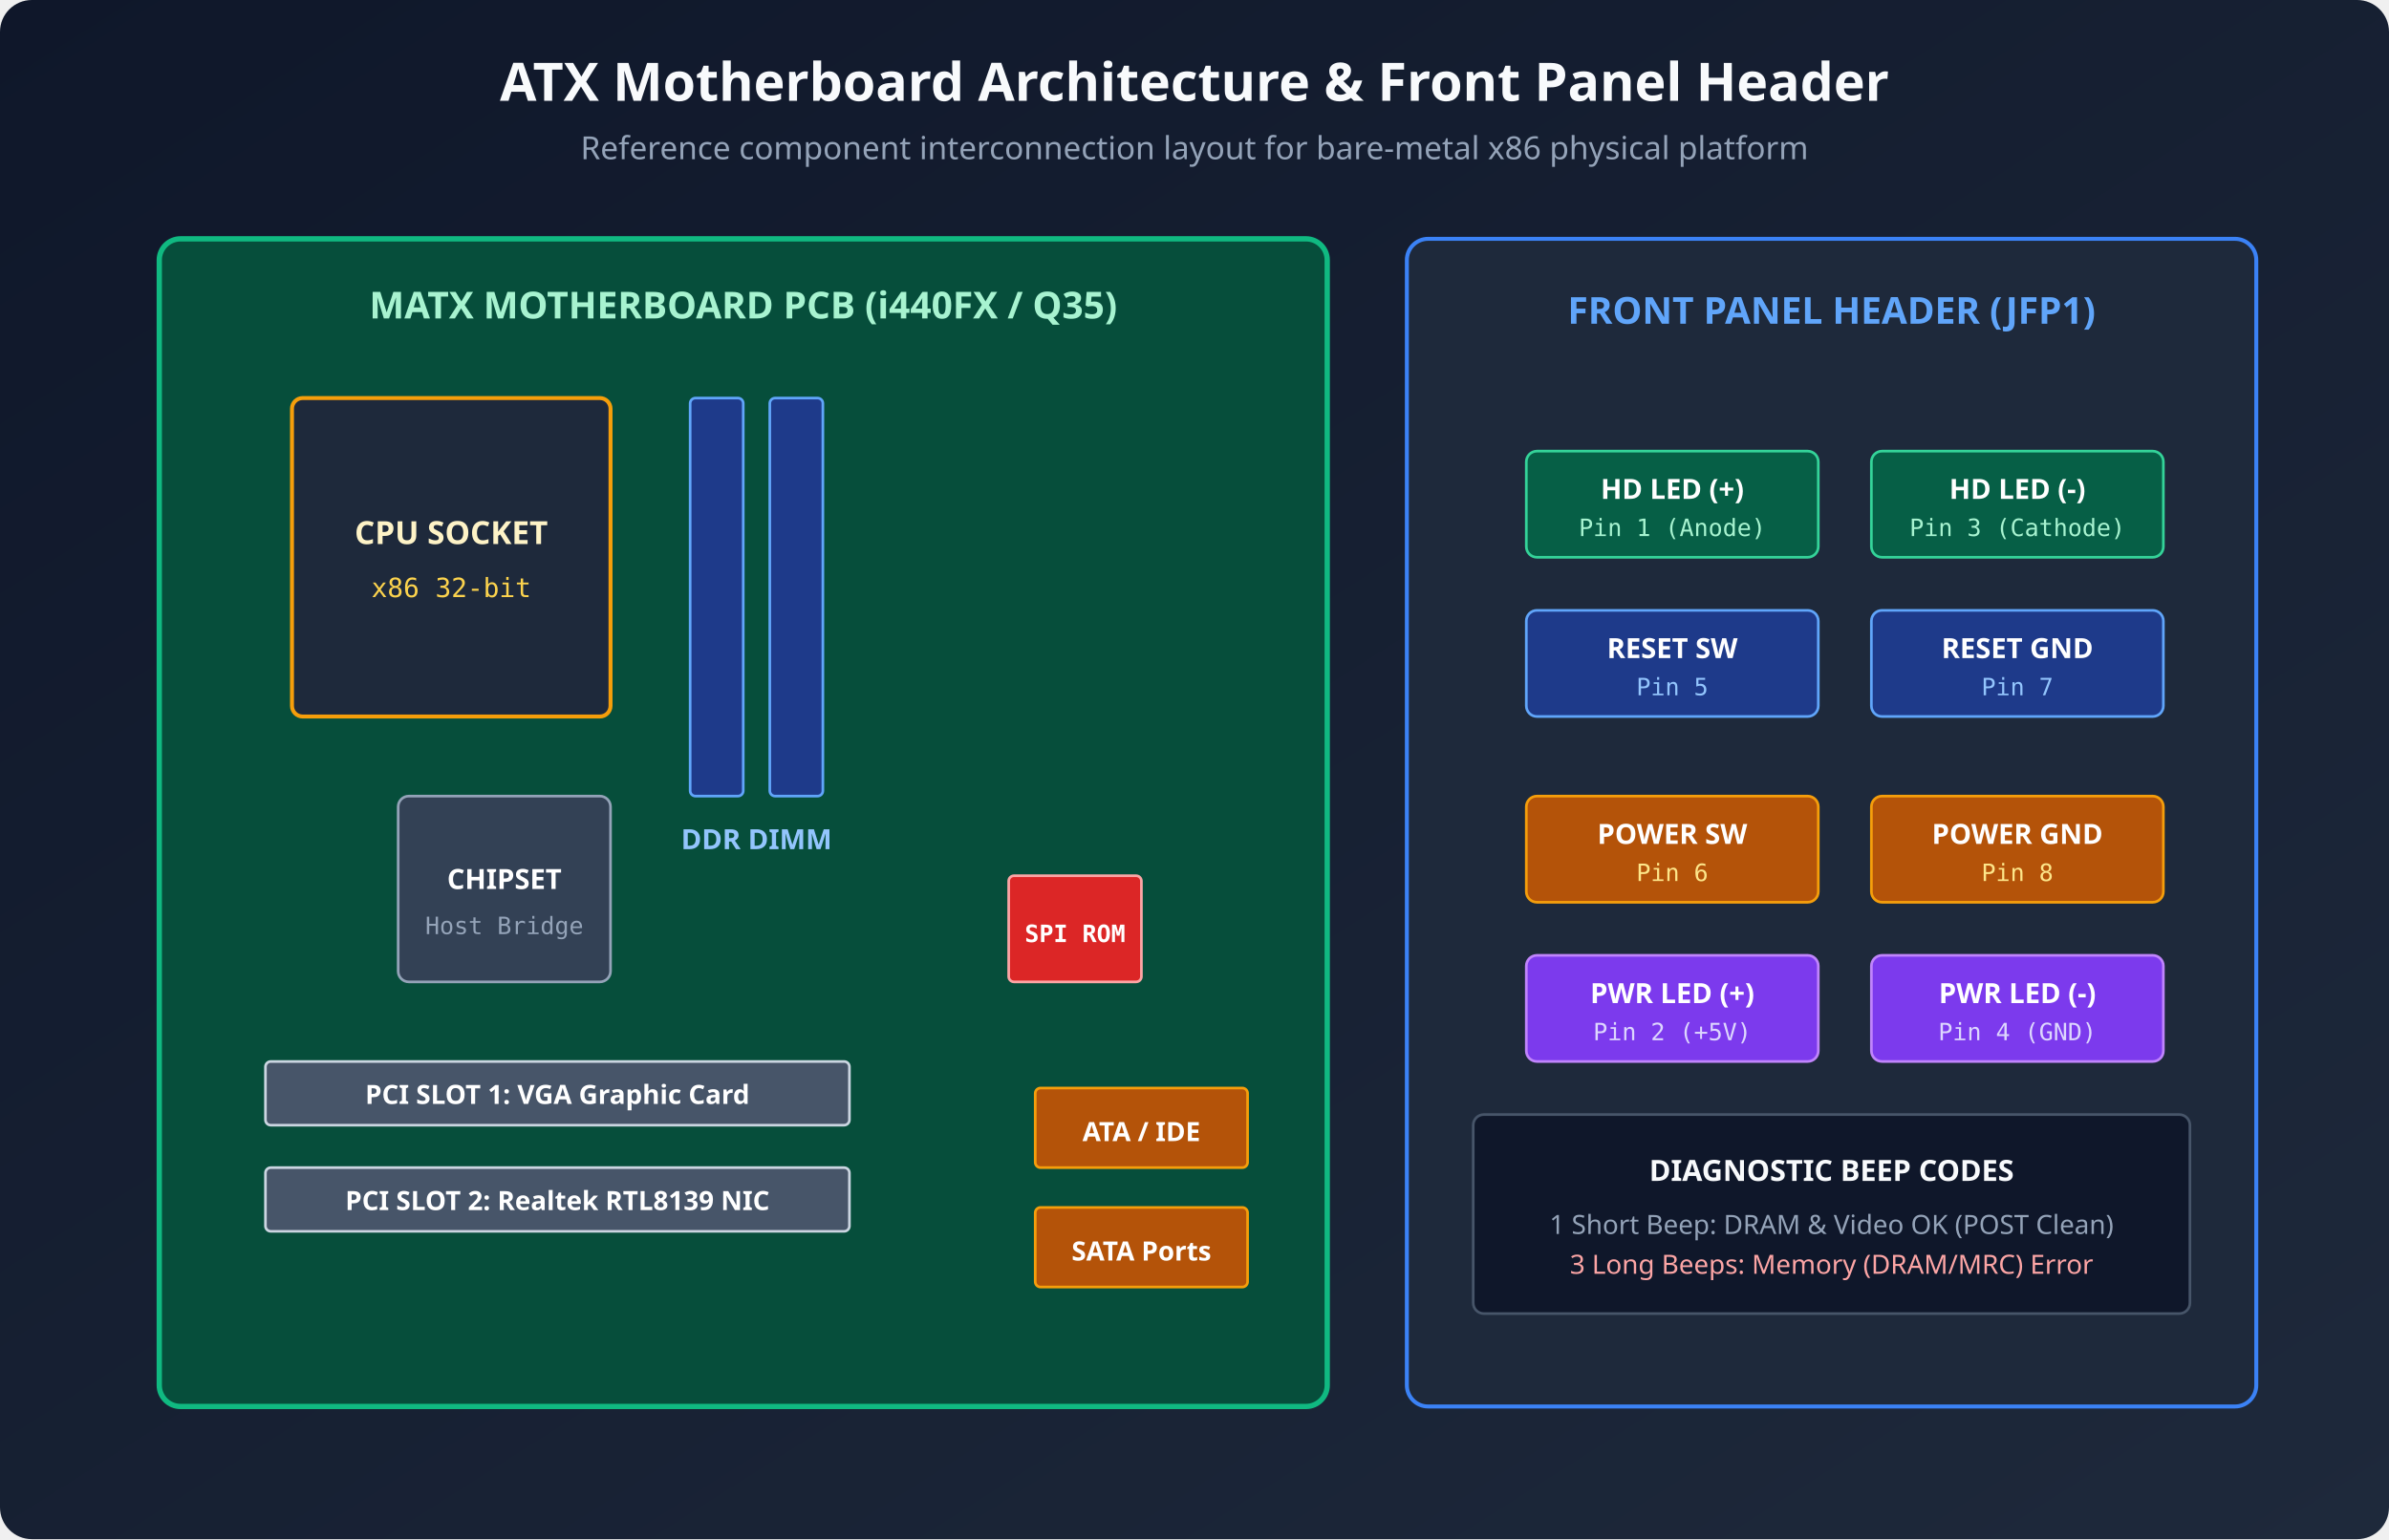
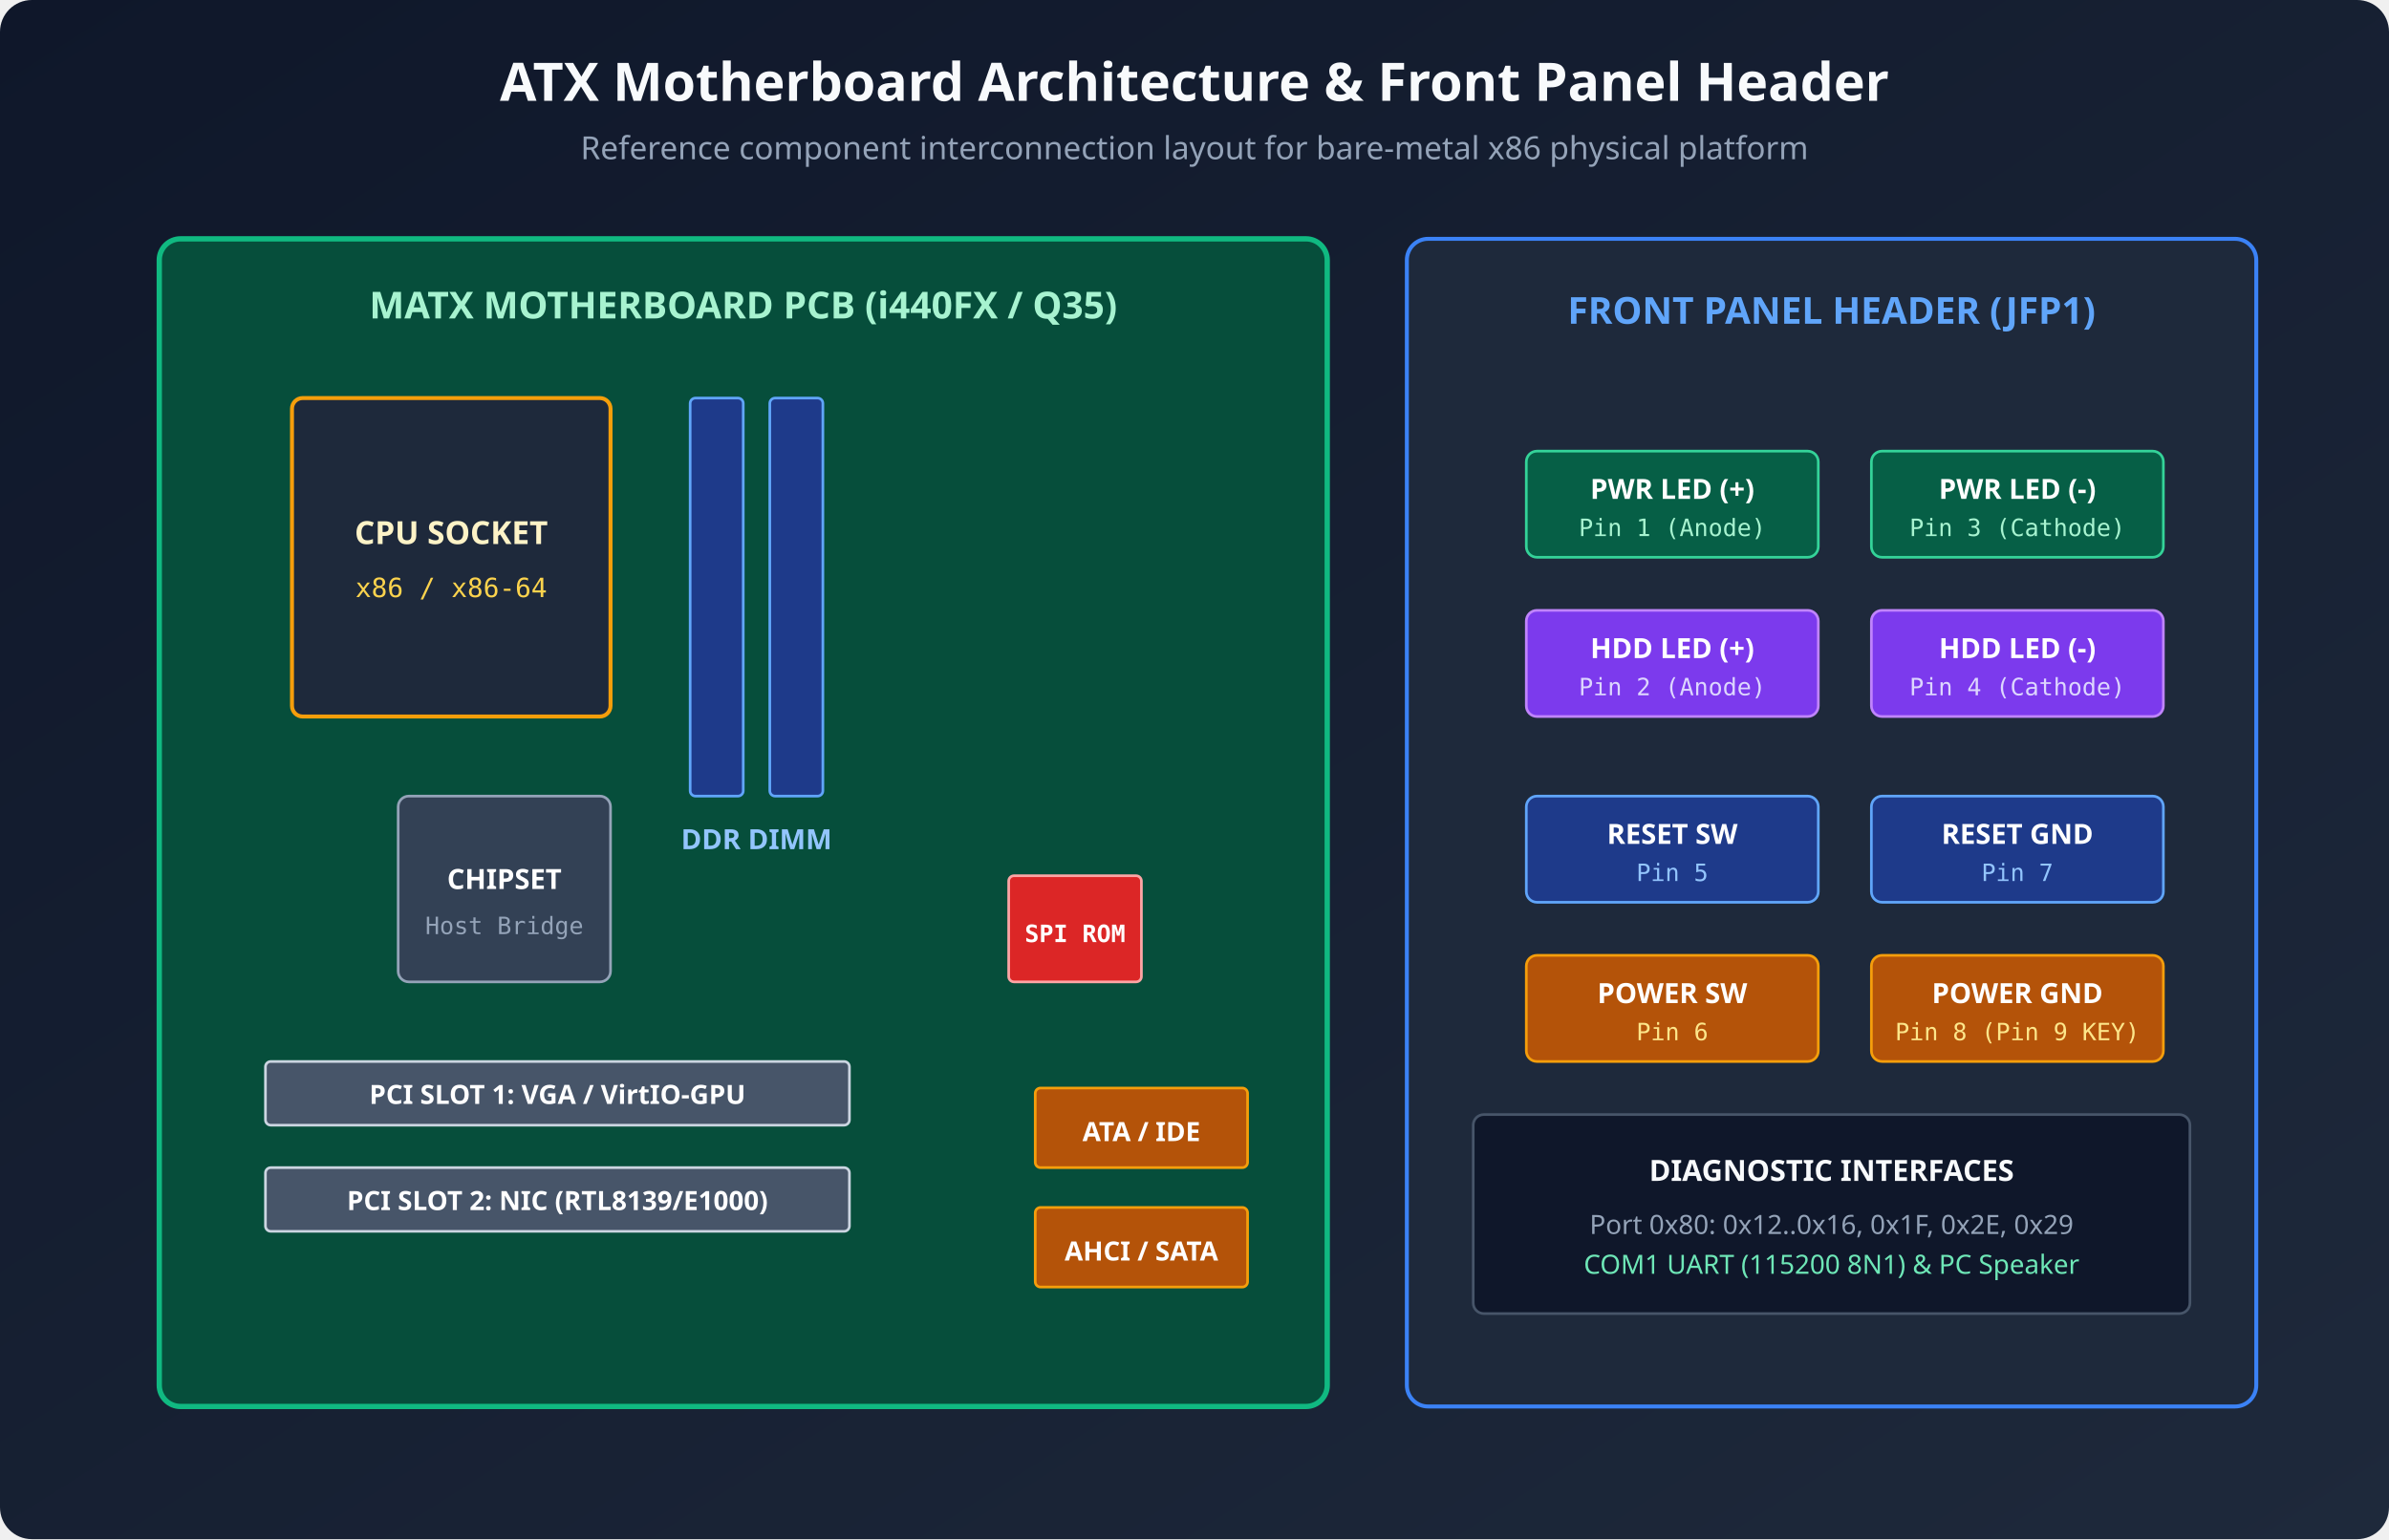
<svg xmlns="http://www.w3.org/2000/svg" viewBox="0 0 900 580" width="100%" height="100%">
  <defs>
    <linearGradient id="bgHw" x1="0" y1="0" x2="1" y2="1">
      <stop offset="0%" stop-color="#0f172a" />
      <stop offset="100%" stop-color="#1e293b" />
    </linearGradient>
  </defs>
  <rect width="900" height="580" fill="url(#bgHw)" rx="12" />
  <text x="450" y="38" font-family="system-ui, sans-serif" font-size="20" font-weight="700" fill="#f8fafc" text-anchor="middle">ATX Motherboard Architecture &amp; Front Panel Header</text>
  <text x="450" y="60" font-family="system-ui, sans-serif" font-size="12" fill="#94a3b8" text-anchor="middle">Reference component interconnection layout for bare-metal x86 physical platform</text>
  <g transform="translate(60, 90)">
    <rect width="440" height="440" rx="8" fill="#064e3b" stroke="#10b981" stroke-width="2" />
    <text x="220" y="30" font-family="sans-serif" font-size="14" font-weight="700" fill="#a7f3d0" text-anchor="middle">MATX MOTHERBOARD PCB (i440FX / Q35)</text>
    <rect x="50" y="60" width="120" height="120" rx="4" fill="#1e293b" stroke="#f59e0b" stroke-width="1.5" />
    <text x="110" y="115" font-family="sans-serif" font-size="12" font-weight="700" fill="#fef3c7" text-anchor="middle">CPU SOCKET</text>
-     <text x="110" y="135" font-family="monospace" font-size="10" fill="#fcd34d" text-anchor="middle">x86 32-bit</text>
+     <text x="110" y="135" font-family="monospace" font-size="10" fill="#fcd34d" text-anchor="middle">x86 / x86-64</text>
    <rect x="200" y="60" width="20" height="150" fill="#1e3a8a" stroke="#60a5fa" rx="2" />
    <rect x="230" y="60" width="20" height="150" fill="#1e3a8a" stroke="#60a5fa" rx="2" />
    <text x="225" y="230" font-family="sans-serif" font-size="10.5" font-weight="600" fill="#93c5fd" text-anchor="middle">DDR DIMM</text>
    <rect x="90" y="210" width="80" height="70" rx="4" fill="#334155" stroke="#94a3b8" />
    <text x="130" y="245" font-family="sans-serif" font-size="10.5" font-weight="600" fill="#ffffff" text-anchor="middle">CHIPSET</text>
    <text x="130" y="262" font-family="monospace" font-size="9" fill="#94a3b8" text-anchor="middle">Host Bridge</text>
    <rect x="40" y="310" width="220" height="24" rx="2" fill="#475569" stroke="#cbd5e1" />
-     <text x="150" y="326" font-family="sans-serif" font-size="10" font-weight="600" fill="#ffffff" text-anchor="middle">PCI SLOT 1: VGA Graphic Card</text>
+     <text x="150" y="326" font-family="sans-serif" font-size="10" font-weight="600" fill="#ffffff" text-anchor="middle">PCI SLOT 1: VGA / VirtIO-GPU</text>
    <rect x="40" y="350" width="220" height="24" rx="2" fill="#475569" stroke="#cbd5e1" />
-     <text x="150" y="366" font-family="sans-serif" font-size="10" font-weight="600" fill="#ffffff" text-anchor="middle">PCI SLOT 2: Realtek RTL8139 NIC</text>
+     <text x="150" y="366" font-family="sans-serif" font-size="10" font-weight="600" fill="#ffffff" text-anchor="middle">PCI SLOT 2: NIC (RTL8139/E1000)</text>
    <rect x="330" y="320" width="80" height="30" rx="2" fill="#b45309" stroke="#f59e0b" />
    <text x="370" y="340" font-family="sans-serif" font-size="10" font-weight="600" fill="#ffffff" text-anchor="middle">ATA / IDE</text>
    <rect x="330" y="365" width="80" height="30" rx="2" fill="#b45309" stroke="#f59e0b" />
-     <text x="370" y="385" font-family="sans-serif" font-size="10" font-weight="600" fill="#ffffff" text-anchor="middle">SATA Ports</text>
+     <text x="370" y="385" font-family="sans-serif" font-size="10" font-weight="600" fill="#ffffff" text-anchor="middle">AHCI / SATA</text>
    <rect x="320" y="240" width="50" height="40" rx="2" fill="#dc2626" stroke="#fca5a5" />
    <text x="345" y="265" font-family="monospace" font-size="9" font-weight="700" fill="#ffffff" text-anchor="middle">SPI ROM</text>
  </g>
  <g transform="translate(530, 90)">
    <rect width="320" height="440" rx="8" fill="#1e293b" stroke="#3b82f6" stroke-width="1.5" />
    <text x="160" y="32" font-family="sans-serif" font-size="14" font-weight="700" fill="#60a5fa" text-anchor="middle">FRONT PANEL HEADER (JFP1)</text>
    <g transform="translate(25, 60)">
      <rect x="20" y="20" width="110" height="40" rx="4" fill="#065f46" stroke="#34d399" />
-       <text x="75" y="38" font-family="sans-serif" font-size="10.5" font-weight="700" fill="#ffffff" text-anchor="middle">HD LED (+)</text>
+       <text x="75" y="38" font-family="sans-serif" font-size="10.5" font-weight="700" fill="#ffffff" text-anchor="middle">PWR LED (+)</text>
      <text x="75" y="52" font-family="monospace" font-size="9" fill="#a7f3d0" text-anchor="middle">Pin 1 (Anode)</text>
      <rect x="150" y="20" width="110" height="40" rx="4" fill="#065f46" stroke="#34d399" />
-       <text x="205" y="38" font-family="sans-serif" font-size="10.5" font-weight="700" fill="#ffffff" text-anchor="middle">HD LED (-)</text>
+       <text x="205" y="38" font-family="sans-serif" font-size="10.5" font-weight="700" fill="#ffffff" text-anchor="middle">PWR LED (-)</text>
      <text x="205" y="52" font-family="monospace" font-size="9" fill="#a7f3d0" text-anchor="middle">Pin 3 (Cathode)</text>
-       <rect x="20" y="80" width="110" height="40" rx="4" fill="#1e3a8a" stroke="#60a5fa" />
-       <text x="75" y="98" font-family="sans-serif" font-size="10.5" font-weight="700" fill="#ffffff" text-anchor="middle">RESET SW</text>
-       <text x="75" y="112" font-family="monospace" font-size="9" fill="#93c5fd" text-anchor="middle">Pin 5</text>
-       <rect x="150" y="80" width="110" height="40" rx="4" fill="#1e3a8a" stroke="#60a5fa" />
-       <text x="205" y="98" font-family="sans-serif" font-size="10.5" font-weight="700" fill="#ffffff" text-anchor="middle">RESET GND</text>
-       <text x="205" y="112" font-family="monospace" font-size="9" fill="#93c5fd" text-anchor="middle">Pin 7</text>
-       <rect x="20" y="150" width="110" height="40" rx="4" fill="#b45309" stroke="#f59e0b" />
-       <text x="75" y="168" font-family="sans-serif" font-size="10.5" font-weight="700" fill="#ffffff" text-anchor="middle">POWER SW</text>
-       <text x="75" y="182" font-family="monospace" font-size="9" fill="#fde68a" text-anchor="middle">Pin 6</text>
-       <rect x="150" y="150" width="110" height="40" rx="4" fill="#b45309" stroke="#f59e0b" />
-       <text x="205" y="168" font-family="sans-serif" font-size="10.5" font-weight="700" fill="#ffffff" text-anchor="middle">POWER GND</text>
-       <text x="205" y="182" font-family="monospace" font-size="9" fill="#fde68a" text-anchor="middle">Pin 8</text>
-       <rect x="20" y="210" width="110" height="40" rx="4" fill="#7c3aed" stroke="#c084fc" />
-       <text x="75" y="228" font-family="sans-serif" font-size="10.5" font-weight="700" fill="#ffffff" text-anchor="middle">PWR LED (+)</text>
-       <text x="75" y="242" font-family="monospace" font-size="9" fill="#ddd6fe" text-anchor="middle">Pin 2 (+5V)</text>
-       <rect x="150" y="210" width="110" height="40" rx="4" fill="#7c3aed" stroke="#c084fc" />
-       <text x="205" y="228" font-family="sans-serif" font-size="10.5" font-weight="700" fill="#ffffff" text-anchor="middle">PWR LED (-)</text>
-       <text x="205" y="242" font-family="monospace" font-size="9" fill="#ddd6fe" text-anchor="middle">Pin 4 (GND)</text>
+       <rect x="20" y="80" width="110" height="40" rx="4" fill="#7c3aed" stroke="#c084fc" />
+       <text x="75" y="98" font-family="sans-serif" font-size="10.5" font-weight="700" fill="#ffffff" text-anchor="middle">HDD LED (+)</text>
+       <text x="75" y="112" font-family="monospace" font-size="9" fill="#ddd6fe" text-anchor="middle">Pin 2 (Anode)</text>
+       <rect x="150" y="80" width="110" height="40" rx="4" fill="#7c3aed" stroke="#c084fc" />
+       <text x="205" y="98" font-family="sans-serif" font-size="10.5" font-weight="700" fill="#ffffff" text-anchor="middle">HDD LED (-)</text>
+       <text x="205" y="112" font-family="monospace" font-size="9" fill="#ddd6fe" text-anchor="middle">Pin 4 (Cathode)</text>
+       <rect x="20" y="150" width="110" height="40" rx="4" fill="#1e3a8a" stroke="#60a5fa" />
+       <text x="75" y="168" font-family="sans-serif" font-size="10.5" font-weight="700" fill="#ffffff" text-anchor="middle">RESET SW</text>
+       <text x="75" y="182" font-family="monospace" font-size="9" fill="#93c5fd" text-anchor="middle">Pin 5</text>
+       <rect x="150" y="150" width="110" height="40" rx="4" fill="#1e3a8a" stroke="#60a5fa" />
+       <text x="205" y="168" font-family="sans-serif" font-size="10.5" font-weight="700" fill="#ffffff" text-anchor="middle">RESET GND</text>
+       <text x="205" y="182" font-family="monospace" font-size="9" fill="#93c5fd" text-anchor="middle">Pin 7</text>
+       <rect x="20" y="210" width="110" height="40" rx="4" fill="#b45309" stroke="#f59e0b" />
+       <text x="75" y="228" font-family="sans-serif" font-size="10.5" font-weight="700" fill="#ffffff" text-anchor="middle">POWER SW</text>
+       <text x="75" y="242" font-family="monospace" font-size="9" fill="#fde68a" text-anchor="middle">Pin 6</text>
+       <rect x="150" y="210" width="110" height="40" rx="4" fill="#b45309" stroke="#f59e0b" />
+       <text x="205" y="228" font-family="sans-serif" font-size="10.5" font-weight="700" fill="#ffffff" text-anchor="middle">POWER GND</text>
+       <text x="205" y="242" font-family="monospace" font-size="9" fill="#fde68a" text-anchor="middle">Pin 8 (Pin 9 KEY)</text>
      <rect y="270" width="270" height="75" rx="4" fill="#0f172a" stroke="#475569" />
-       <text x="135" y="295" font-family="sans-serif" font-size="11" font-weight="600" fill="#f8fafc" text-anchor="middle">DIAGNOSTIC BEEP CODES</text>
-       <text x="135" y="315" font-family="sans-serif" font-size="10" fill="#94a3b8" text-anchor="middle">1 Short Beep: DRAM &amp; Video OK (POST Clean)</text>
-       <text x="135" y="330" font-family="sans-serif" font-size="10" fill="#fca5a5" text-anchor="middle">3 Long Beeps: Memory (DRAM/MRC) Error</text>
+       <text x="135" y="295" font-family="sans-serif" font-size="11" font-weight="600" fill="#f8fafc" text-anchor="middle">DIAGNOSTIC INTERFACES</text>
+       <text x="135" y="315" font-family="sans-serif" font-size="10" fill="#94a3b8" text-anchor="middle">Port 0x80: 0x12..0x16, 0x1F, 0x2E, 0x29</text>
+       <text x="135" y="330" font-family="sans-serif" font-size="10" fill="#6ee7b7" text-anchor="middle">COM1 UART (115200 8N1) &amp; PC Speaker</text>
    </g>
  </g>
</svg>
